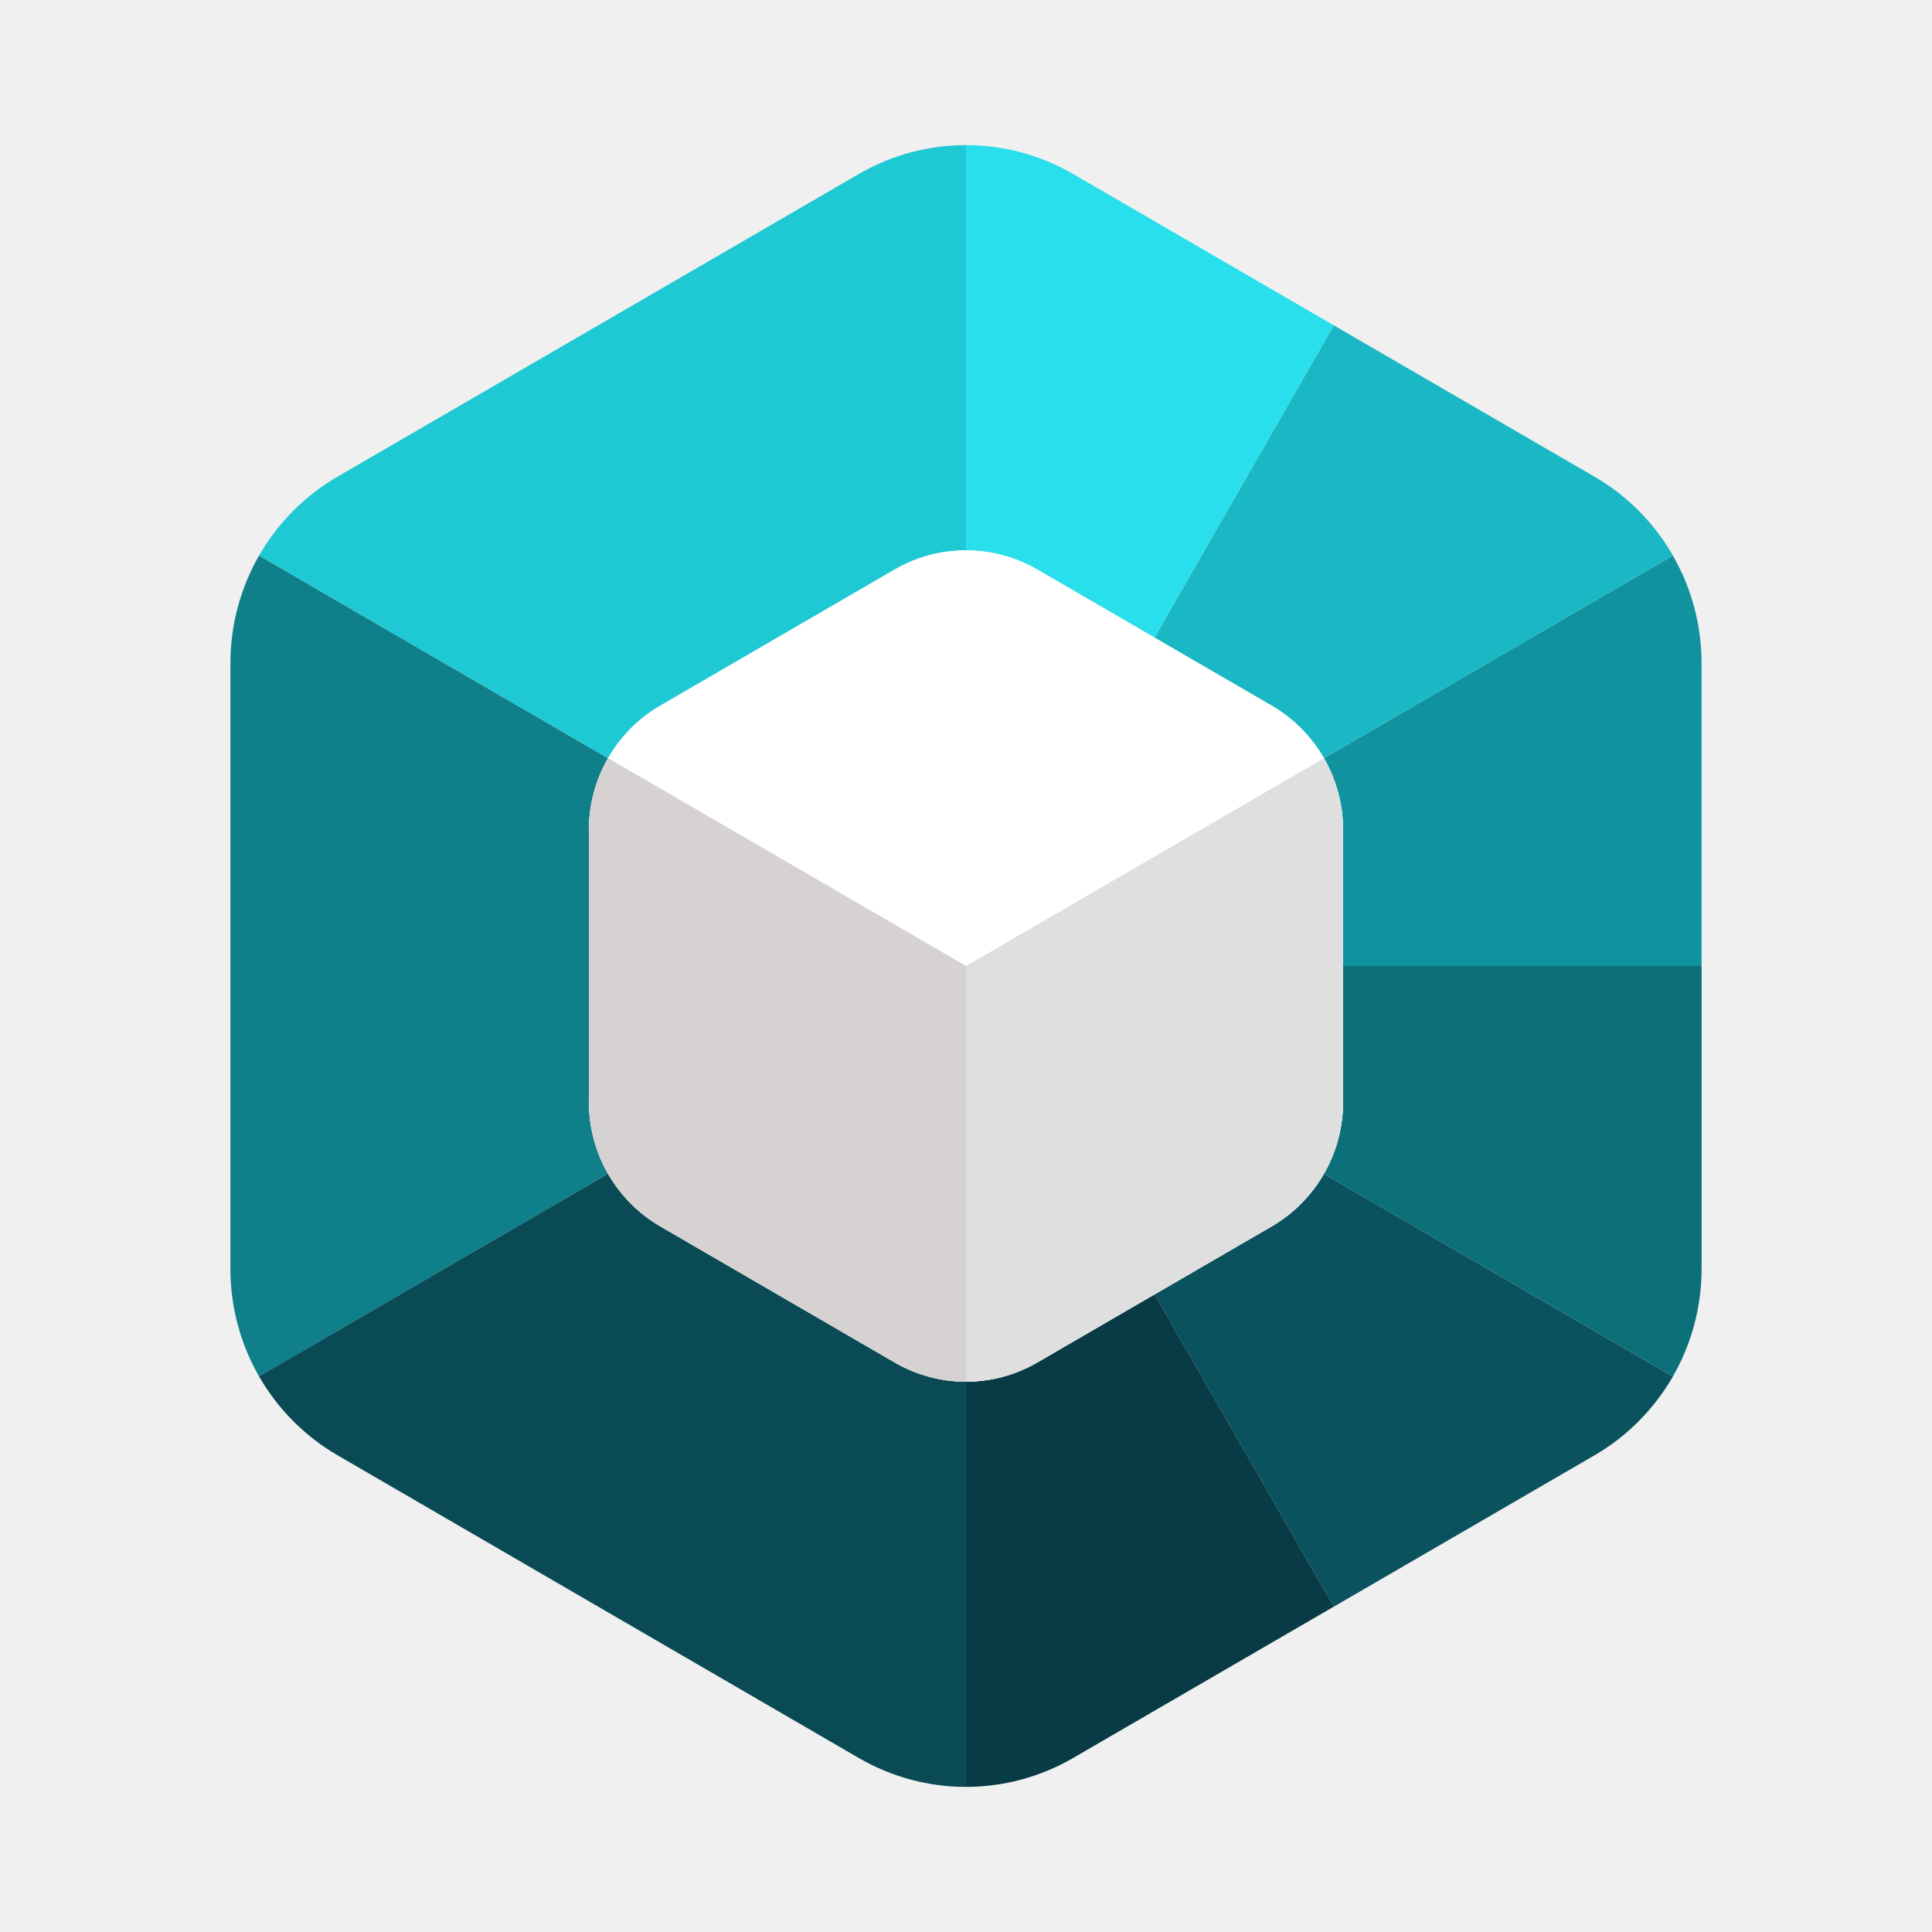
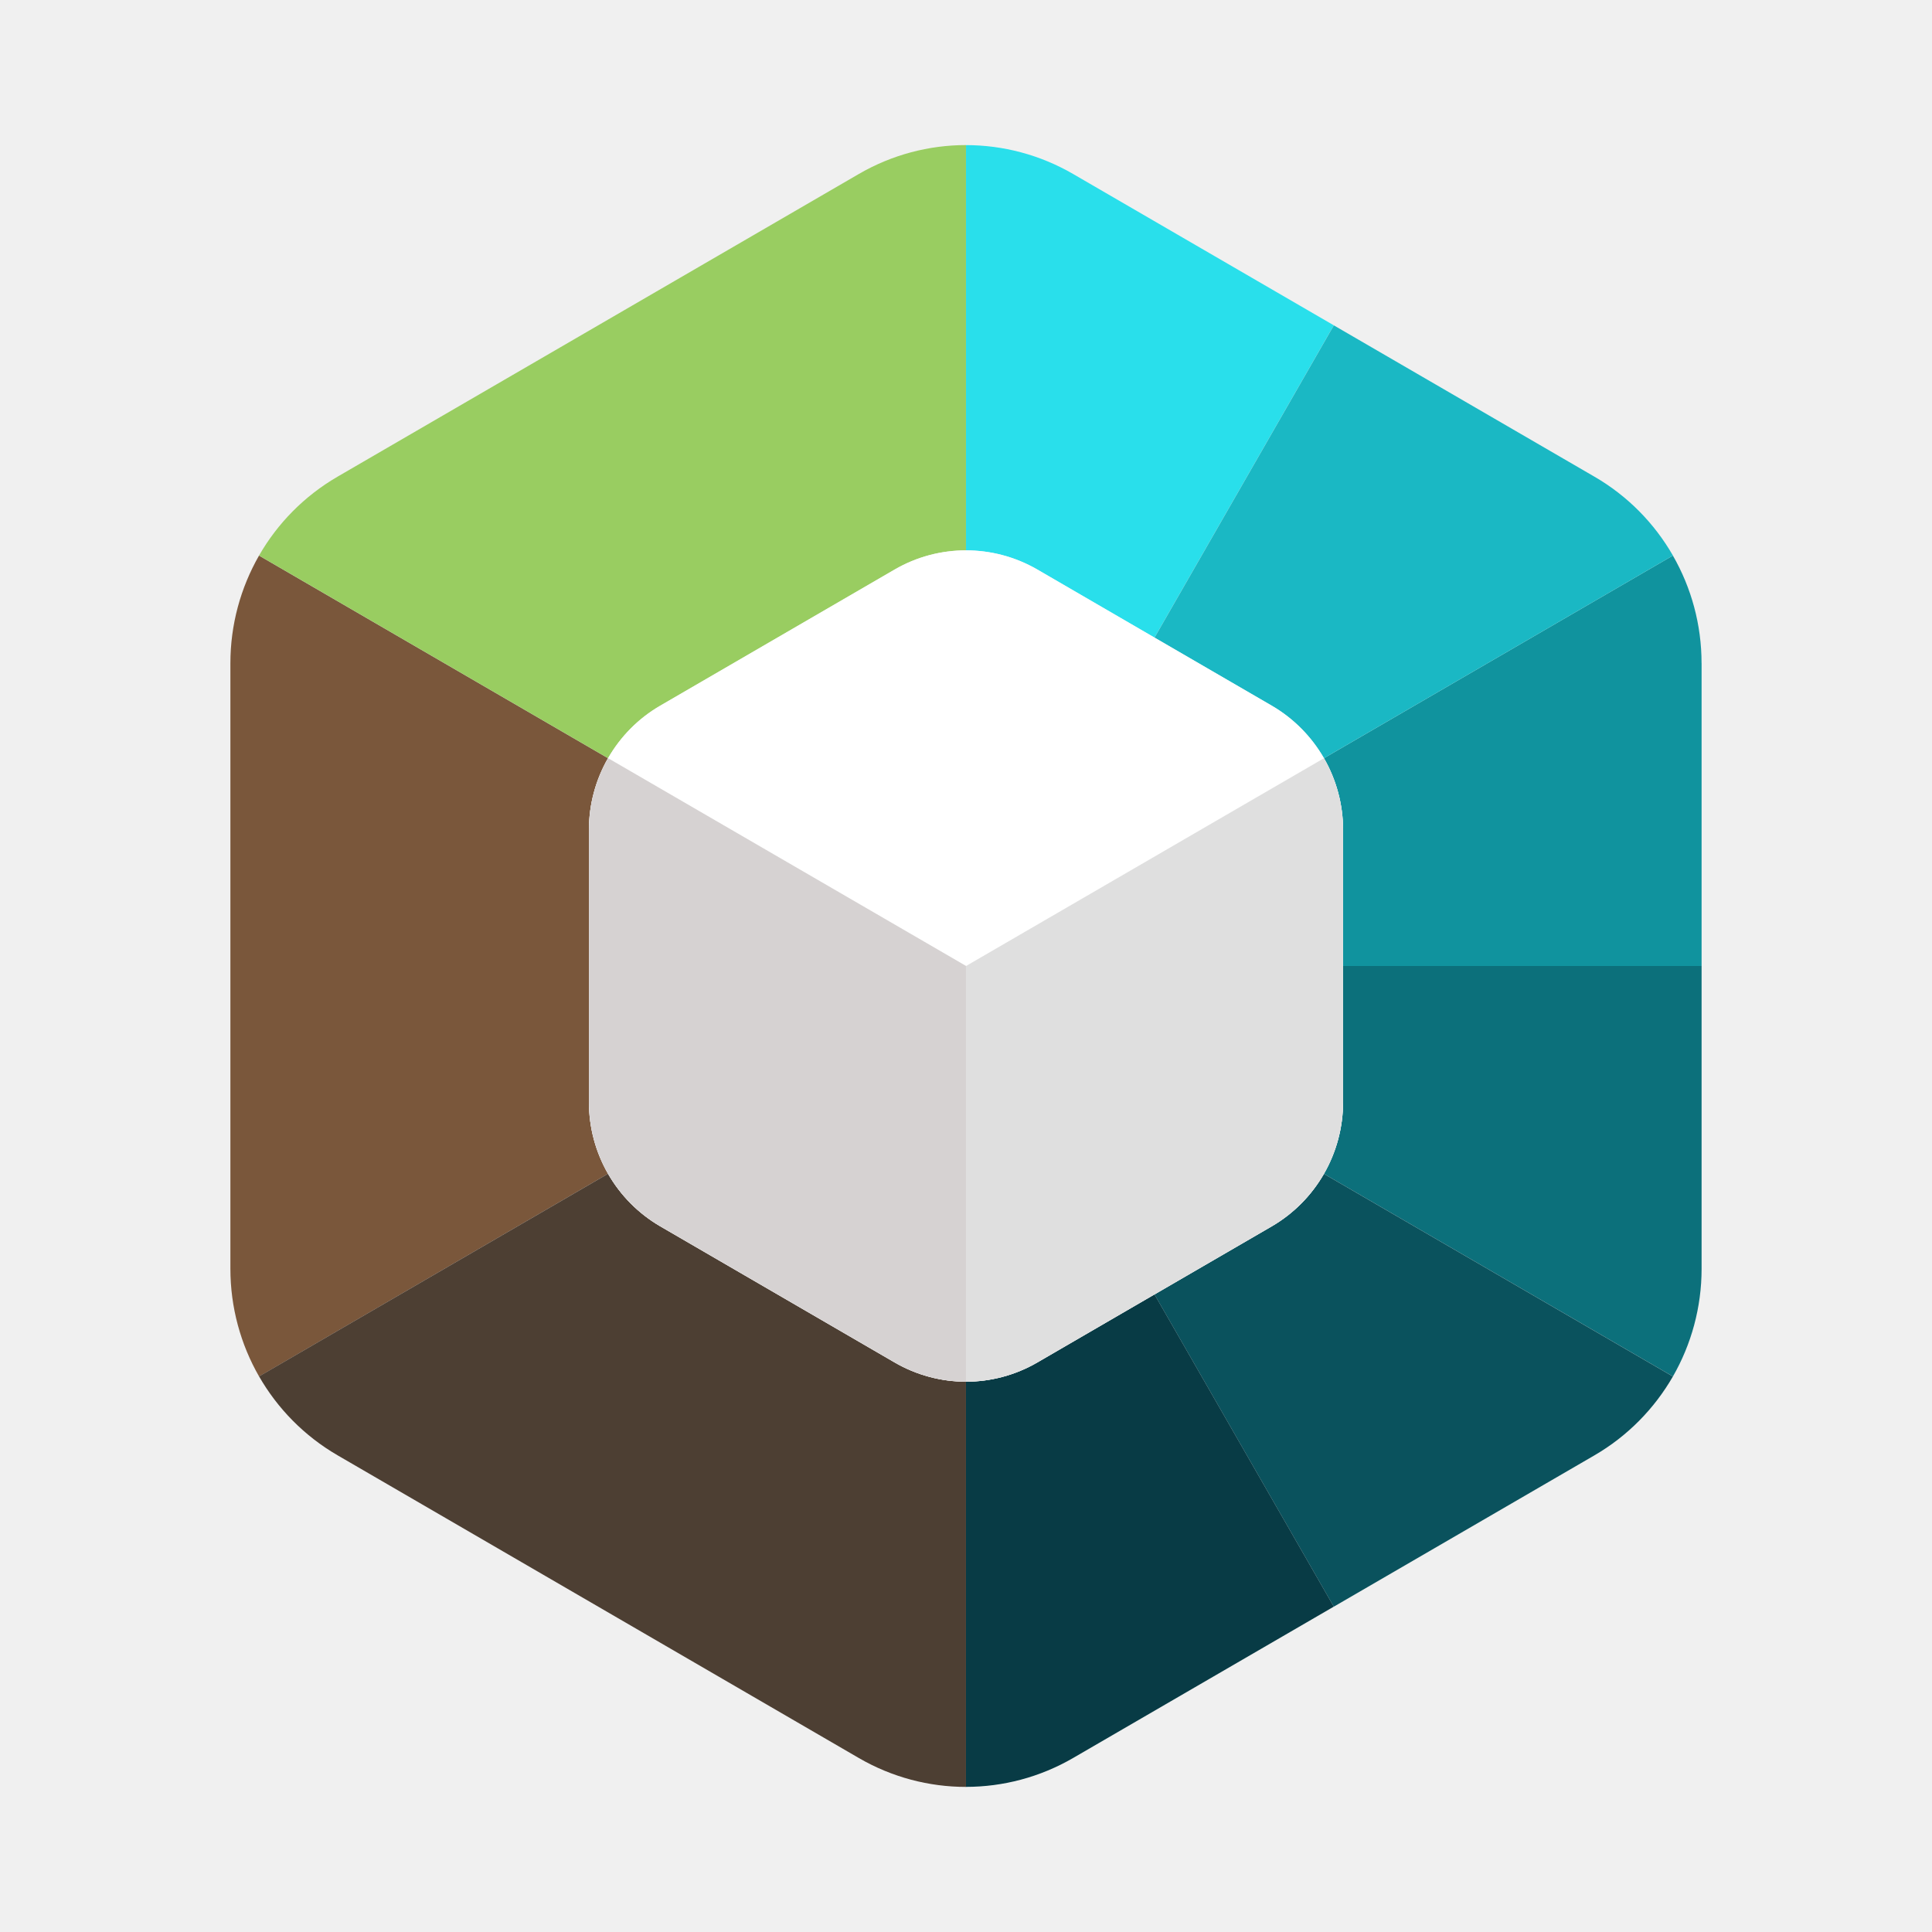
<svg xmlns="http://www.w3.org/2000/svg" width="512" height="512" version="1.1" viewBox="0 0 135.47 135.47">
  <g transform="matrix(1.3386 0 0 1.3386 16.155 10.174)">
-     <path d="m18.78 50.126c0 1.342 0.356 2.635 1.001 3.758l-18.279 10.617c-0.967-1.684-1.502-3.625-1.502-5.64v-31.721c0-2.015 0.535-3.952 1.5-5.638l18.281 10.614c-0.645 1.123-1.001 2.416-1.001 3.76z" fill="#0f7f8a" />
+     <path d="m18.78 50.126c0 1.342 0.356 2.635 1.001 3.758l-18.279 10.617c-0.967-1.684-1.502-3.625-1.502-5.64v-31.721c0-2.015 0.535-3.952 1.5-5.638l18.281 10.614c-0.645 1.123-1.001 2.416-1.001 3.76z" fill="#7a573b" />
    <path d="m77.065 27.139v15.861h-18.78v-7.124c0-1.342-0.356-2.637-1.003-3.76l18.279-10.614c0.969 1.684 1.502 3.625 1.502 5.64z" fill="#10939e" />
    <path d="m77.065 43v15.861c0 2.015-0.535 3.956-1.502 5.64l-17.278-10.031-1.003-0.583c0.647-1.124 1.003-2.418 1.003-3.76v-7.127z" fill="#0c707b" />
    <path d="m75.563 64.501c-0.97 1.684-2.371 3.121-4.106 4.13l-13.658 7.93-9.392-16.356 6.139-3.564c1.155-0.673 2.089-1.628 2.736-2.752l18.279 10.614z" fill="#0a525d" />
    <path d="m57.799 76.559-13.658 7.93c-1.735 1.006-3.672 1.511-5.609 1.511v-21.226c1.29 0 2.579-0.336 3.739-1.009l6.135-3.564 9.392 16.356z" fill="#083b45" />
    <path d="m57.799 9.441-9.392 16.356-6.135-3.564c-1.16-0.673-2.449-1.006-3.739-1.006v-21.226c1.937 0 3.873 0.504 5.609 1.511z" fill="#29dfeb" />
-     <path d="m38.532 0v21.226c-1.29 0-2.579 0.333-3.739 1.006l-12.274 7.129c-1.158 0.671-2.091 1.628-2.738 2.754l-18.281-10.614c0.969-1.687 2.373-3.121 4.109-4.13l27.315-15.861c1.735-1.006 3.672-1.511 5.609-1.511z" fill="#1fc9d4" />
+     <path d="m38.532 0v21.226c-1.29 0-2.579 0.333-3.739 1.006l-12.274 7.129c-1.158 0.671-2.091 1.628-2.738 2.754l-18.281-10.614c0.969-1.687 2.373-3.121 4.109-4.13l27.315-15.861c1.735-1.006 3.672-1.511 5.609-1.511z" fill="#99cd61" />
    <path d="m75.563 21.501-18.279 10.614c-0.647-1.124-1.581-2.081-2.736-2.752l-6.139-3.564 9.392-16.356 13.658 7.93c1.735 1.006 3.137 2.443 4.106 4.13z" fill="#1ab8c4" />
-     <path d="m38.532 64.776v21.226c-1.937 0-3.873-0.504-5.609-1.511l-27.315-15.863c-1.735-1.009-3.137-2.443-4.106-4.13l18.279-10.614c0.647 1.124 1.581 2.078 2.736 2.752l12.274 7.129c1.16 0.673 2.45 1.009 3.739 1.009z" fill="#0a4a55" />
+     <path d="m38.532 64.776v21.226c-1.937 0-3.873-0.504-5.609-1.511l-27.315-15.863c-1.735-1.009-3.137-2.443-4.106-4.13l18.279-10.614c0.647 1.124 1.581 2.078 2.736 2.752l12.274 7.129c1.16 0.673 2.45 1.009 3.739 1.009z" fill="#4d3f33" />
    <path d="m58.285 35.876v14.251c0 2.688-1.424 5.17-3.739 6.512l-12.274 7.129c-1.16 0.673-2.449 1.009-3.739 1.009-1.29 0-2.579-0.336-3.739-1.009l-12.274-7.129c-2.315-1.342-3.739-3.823-3.739-6.512v-14.251c0-2.688 1.424-5.17 3.739-6.512l12.274-7.129c1.16-0.673 2.449-1.006 3.739-1.006 1.29 0 2.579 0.336 3.739 1.006l6.135 3.564 6.139 3.564c1.155 0.673 2.089 1.628 2.736 2.752 0.647 1.123 1.003 2.418 1.003 3.76z" fill="#fff" />
    <path d="m58.285 35.876v14.251c0 1.342-0.356 2.637-1.003 3.76s-1.581 2.078-2.736 2.752l-6.139 3.564-6.135 3.564c-1.16 0.673-2.449 1.009-3.739 1.009v-21.774l14.728-8.55 4.023-2.335c0.647 1.124 1.003 2.418 1.003 3.76z" fill="#dfdfdf" />
    <path d="m38.532 43v21.774c-1.29 0-2.579-0.336-3.739-1.009l-12.274-7.129c-1.155-0.673-2.089-1.628-2.736-2.752-0.647-1.123-1.003-2.418-1.003-3.76v-14.251c0-1.342 0.356-2.637 1.003-3.76l18.751 10.884z" fill="#d6d2d2" />
  </g>
</svg>
